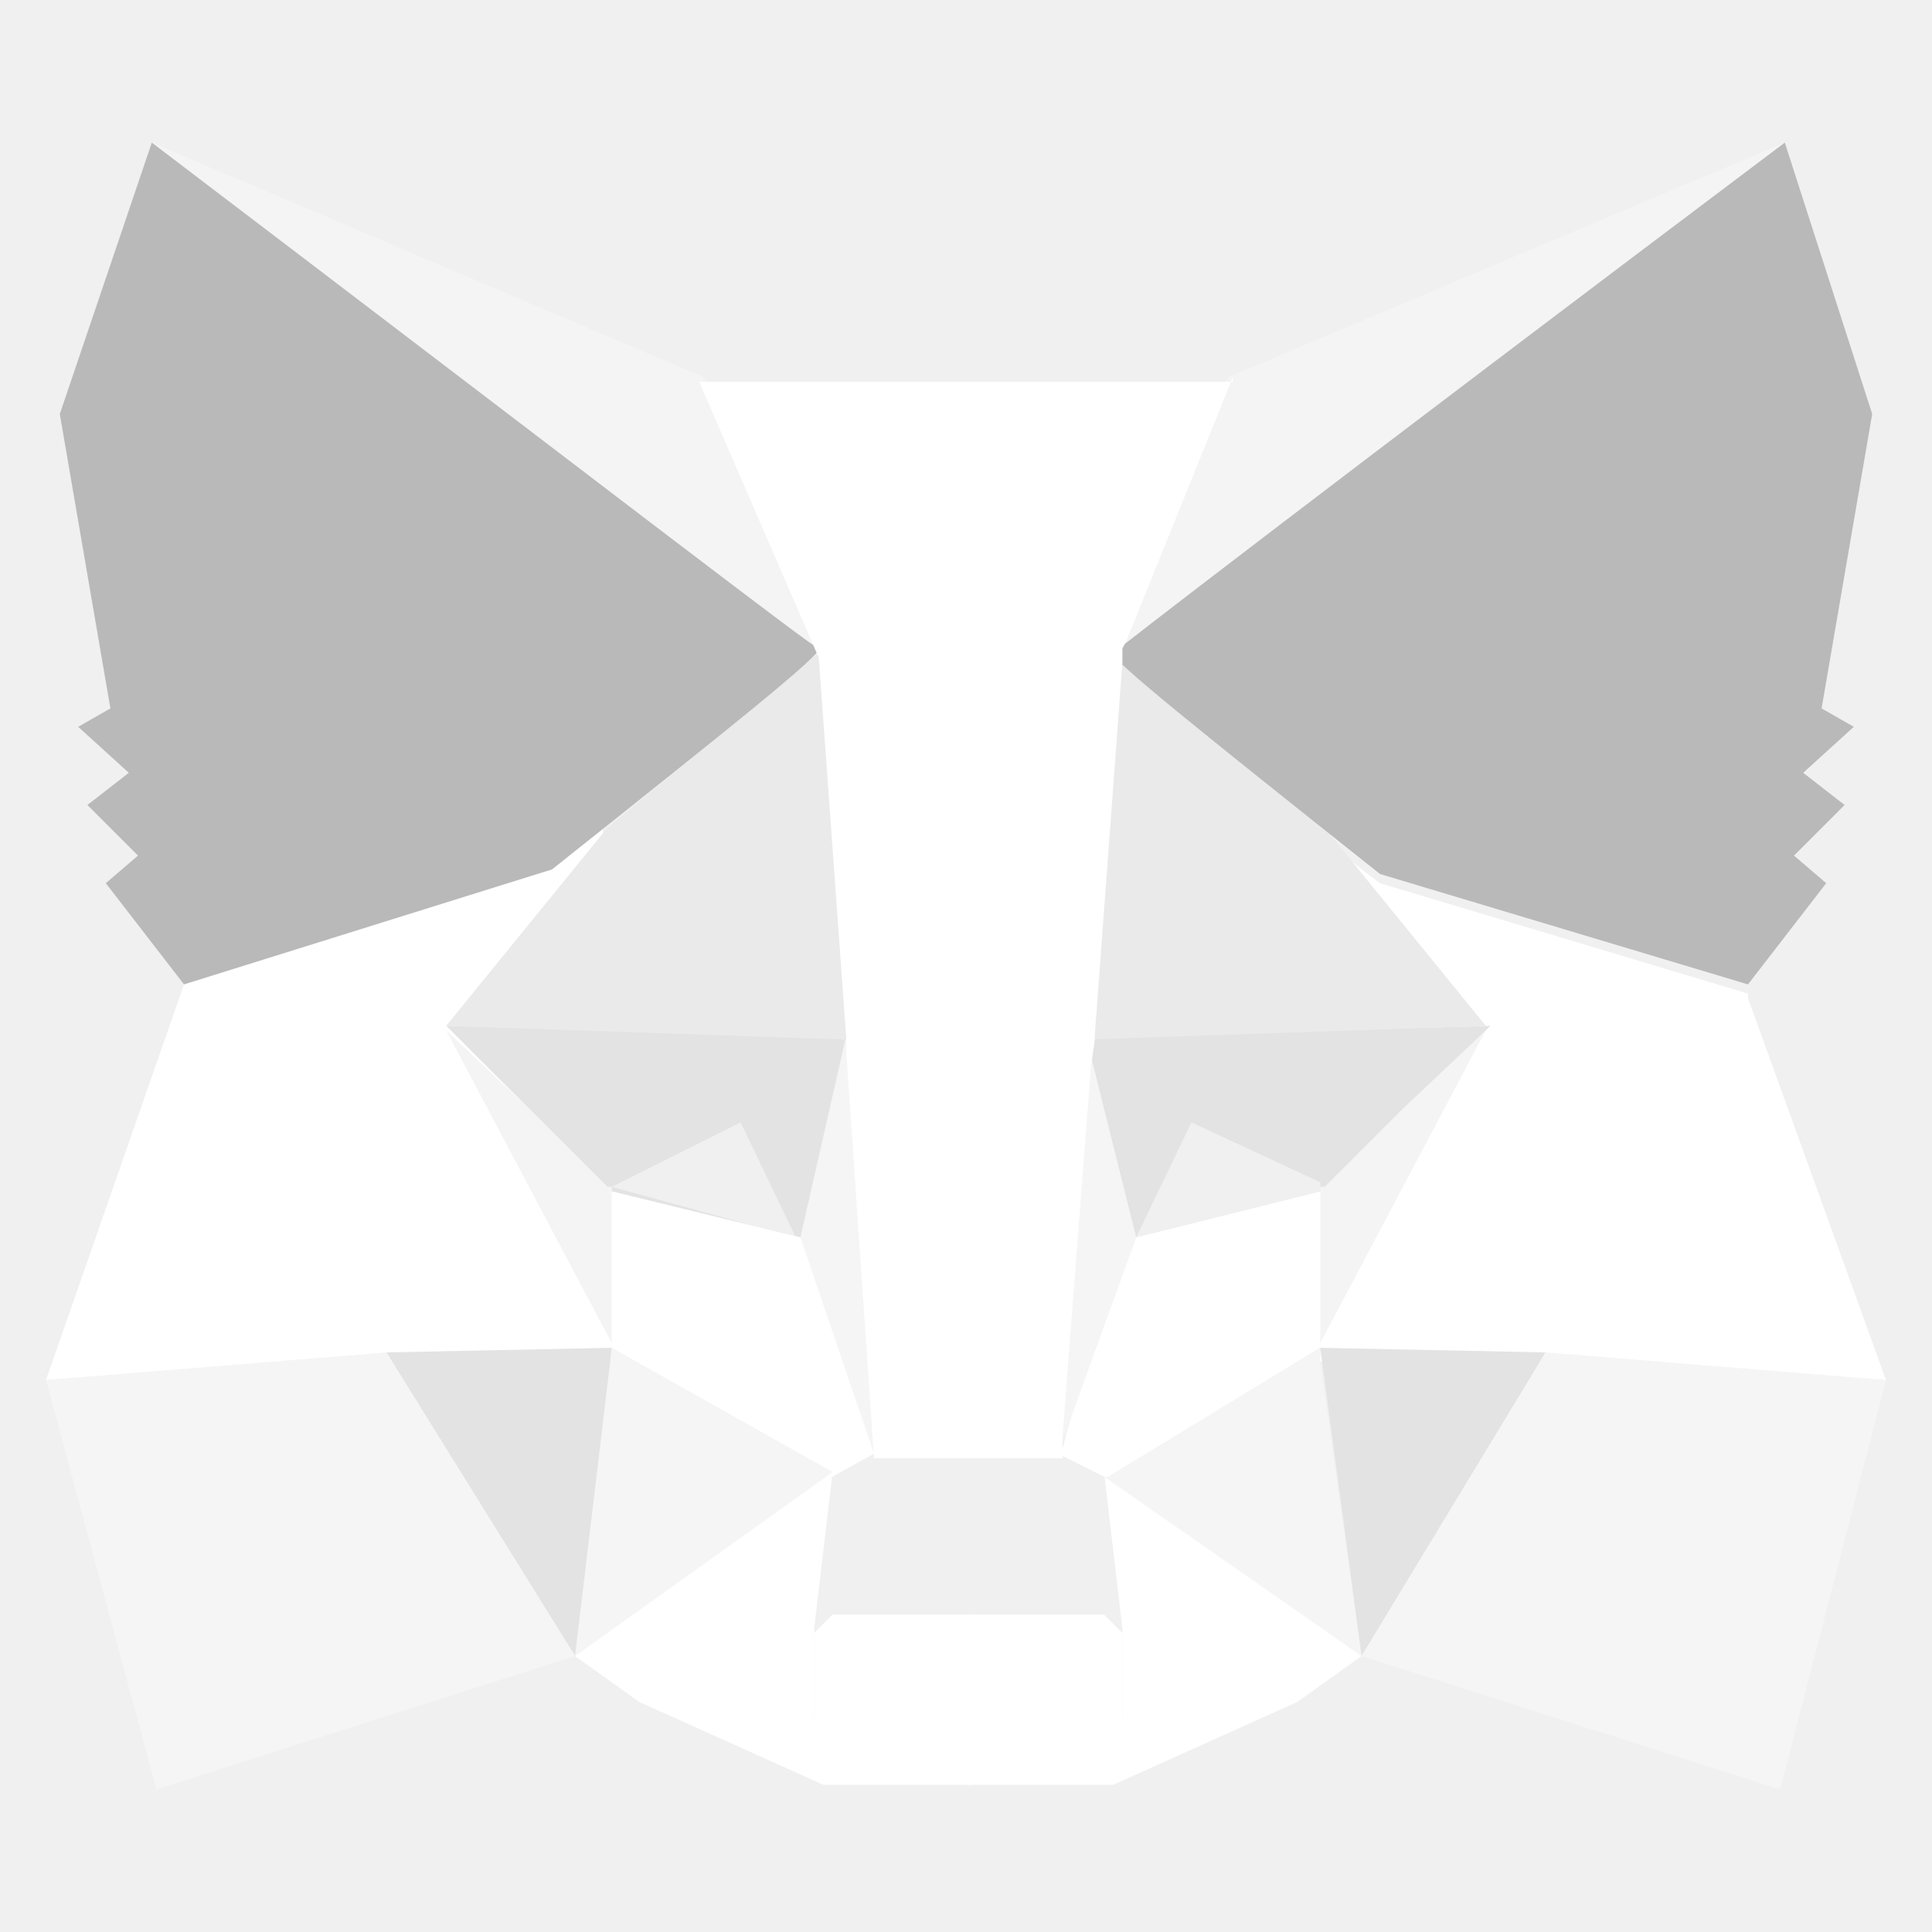
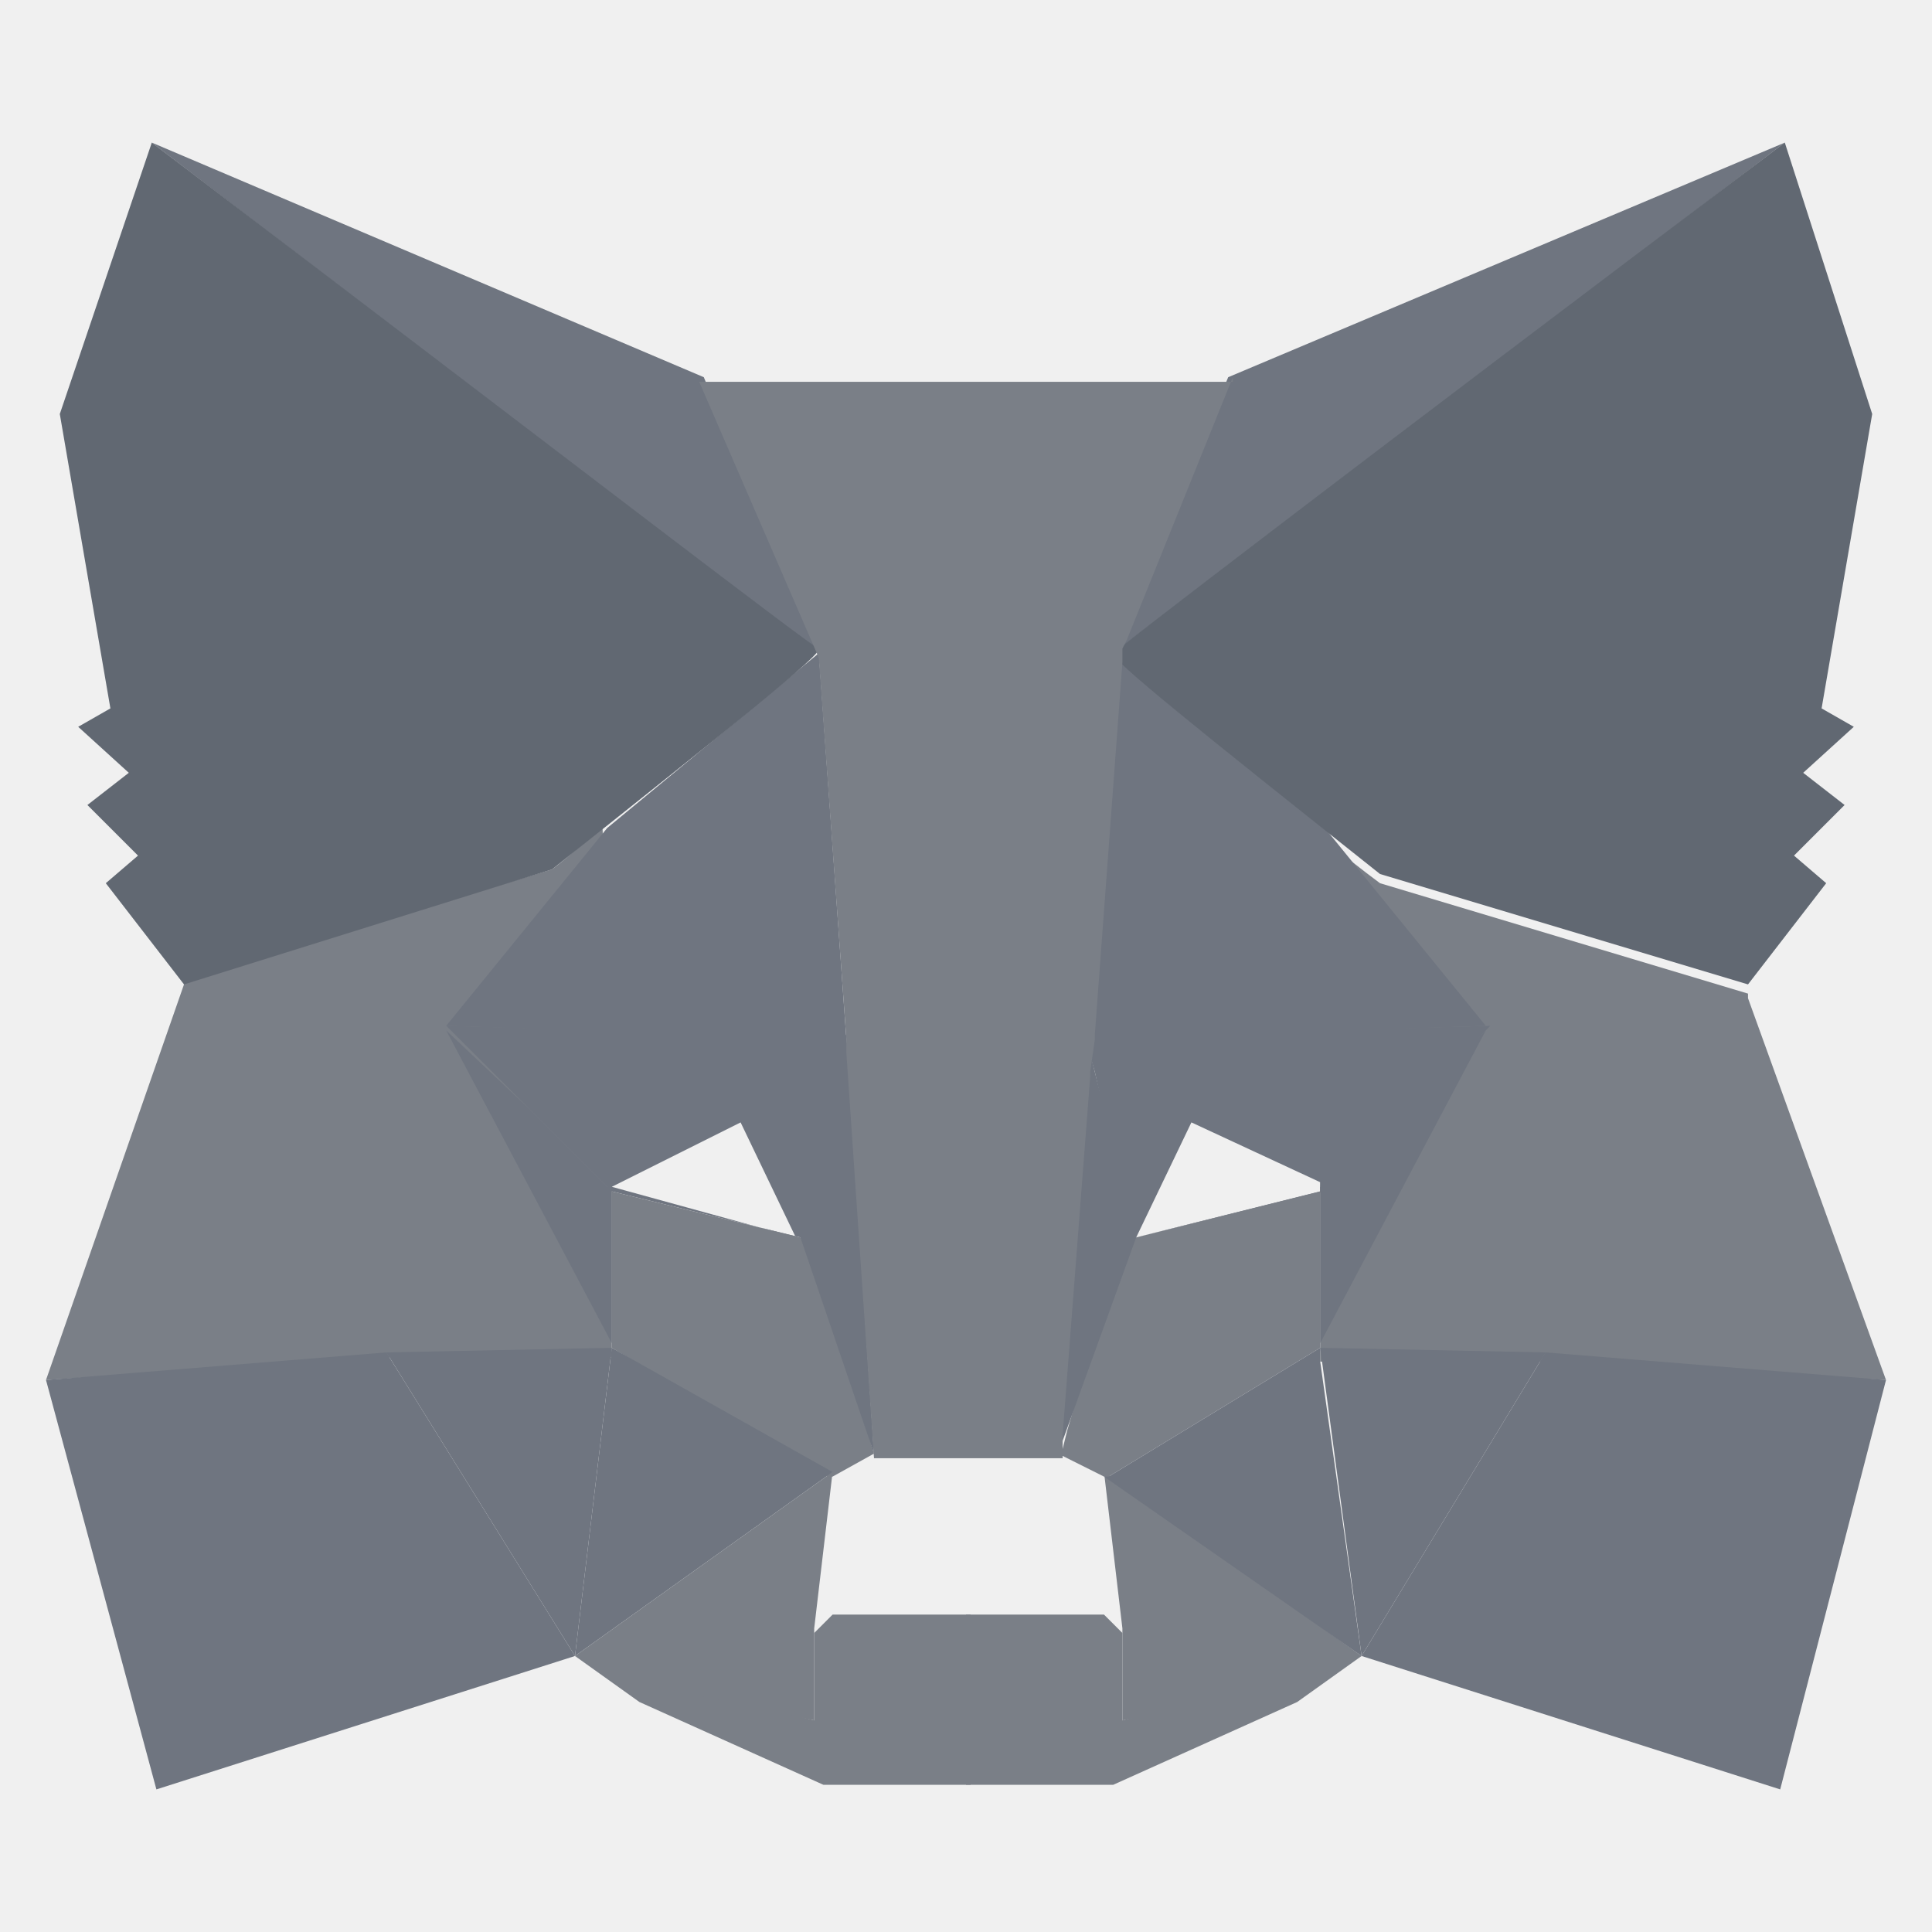
<svg xmlns="http://www.w3.org/2000/svg" version="1.1" id="Layer_1" x="0px" y="0px" viewBox="0 0 42 42" style="enable-background:new 0 0 42 42;" xml:space="preserve">
  <style type="text/css">
- 	.st0{fill-rule:evenodd;clip-rule:evenodd;fill:#FFFFFF;}
- 	.st1{fill-rule:evenodd;clip-rule:evenodd;fill:#E3E3E3;}
- 	.st2{fill-rule:evenodd;clip-rule:evenodd;fill:#F4F4F4;}
- 	.st3{fill-rule:evenodd;clip-rule:evenodd;fill:#F5F5F5;}
- 	.st4{fill-rule:evenodd;clip-rule:evenodd;fill:#EAEAEA;}
- 	.st5{fill-rule:evenodd;clip-rule:evenodd;fill:#B9B9B9;}
+ 	.st0{fill-rule:evenodd;clip-rule:evenodd;fill:#7A7F87;}
+ 	.st1{fill-rule:evenodd;clip-rule:evenodd;fill:#6F7580;}
+ 	.st2{fill-rule:evenodd;clip-rule:evenodd;fill:#616872;}
</style>
  <g>
    <polygon class="st0" points="21.1,35.1 21.1,38.8 17.9,38.8 13.9,37 12.5,36 17.7,37.4 17.7,35.5 18.1,35.1  " />
    <polygon class="st0" points="29.6,36 28.2,37 24.2,38.8 21,38.8 21,35.1 24,35.1 24.4,35.5 24.4,37.4  " />
-     <path class="st0" d="M13.3,25.8v3.7H8.5h0L1,30l3-8.6l0-0.1l8-2.4c0.4-0.3,0.7-0.6,1.1-0.9v0l0.1,4.2v0l0.1,3.3L13.3,25.8z" />
-     <path class="st1" d="M18.4,22.5L18.4,22.5l-5.2-0.1l-3.5-0.1l3.6,3.6l4.1,1l0.1,0v0l0.9-4.2l0,0L18.4,22.5L18.4,22.5L18.4,22.5   L18.4,22.5L18.4,22.5z M13.3,25.8L13.3,25.8l2.8-1.4l1.2,2.5L13.3,25.8L13.3,25.8z" />
-     <polygon class="st2" points="13.3,25.8 13.3,29.2 9.7,22.4 11.5,24.1 13.2,25.8  " />
+     <path class="st0" d="M13.3,25.8v3.7H8.5l0,0L1,30l3-8.6v-0.1l8-2.4c0.4-0.3,0.7-0.6,1.1-0.9l0,0l0.1,4.2l0,0l0.1,3.3L13.3,25.8z" />
+     <path class="st1" d="M18.4,22.5L18.4,22.5l-5.2-0.1l-3.5-0.1l3.6,3.6l4.1,1h0.1l0,0l0.9-4.2l0,0V22.5L18.4,22.5L18.4,22.5   L18.4,22.5L18.4,22.5z M13.3,25.8L13.3,25.8l2.8-1.4l1.2,2.5L13.3,25.8L13.3,25.8z" />
+     <polygon class="st1" points="13.3,25.8 13.3,29.2 9.7,22.4 11.5,24.1 13.2,25.8  " />
    <polygon class="st0" points="19,31.6 19,31.6 18.1,32.1 18,32.1 18,32.1 13.3,29.3 13.3,25.9 17.4,26.9 17.5,27 17.6,27  " />
-     <polygon class="st3" points="13.3,29.3 12.5,36 18.1,32  " />
-     <polygon class="st3" points="18.4,22.5 19,31.6 17.4,26.9  " />
+     <polygon class="st1" points="13.3,29.3 12.5,36 18.1,32  " />
+     <polygon class="st1" points="18.4,22.5 19,31.6 17.4,26.9  " />
    <polygon class="st1" points="8.4,29.4 13.3,29.3 12.5,36  " />
-     <polygon class="st3" points="3.4,38.9 12.5,36 8.4,29.4 1,30  " />
-     <polygon class="st4" points="17.8,14.2 13.2,18 9.7,22.3 18.4,22.6  " />
+     <polygon class="st1" points="3.4,38.9 12.5,36 8.4,29.4 1,30  " />
+     <polygon class="st1" points="17.8,14.2 13.2,18 9.7,22.3 18.4,22.6  " />
    <polygon class="st0" points="12.5,36 18.1,32 17.7,35.4 17.7,37.4 13.9,36.6  " />
    <polygon class="st0" points="29.6,36 24,32 24.4,35.4 24.4,37.4 28.3,36.6  " />
-     <polygon class="st2" points="3.3,3.1 17.8,14.2 15.3,8.2  " />
-     <path class="st5" d="M3.3,3.1L1.3,9l1.1,6.4l-0.7,0.4l1.1,1l-0.9,0.7L3,18.6l-0.7,0.6L4,21.4l8-2.5c3.9-3.1,5.9-4.7,5.8-4.8   C17.7,14.1,12.9,10.4,3.3,3.1z" />
-     <path class="st0" d="M41,30l-7.5-0.4h0h-4.8v-3.7v-0.1l0.1-3.3v0l0.1-4.2v0c0.3,0.3,0.7,0.6,1.1,0.9l8,2.4l0,0.1L41,30z" />
-     <path class="st1" d="M28.8,22.4l-5,0.1h-0.2l0,0v0l0,0l0,0.1l0.2,0.7l0,0l0.8,3.6v0l0.1,0l4.1-1l3.6-3.6L28.8,22.4z M24.7,26.9   l1.2-2.5l2.8,1.3v0.1v0.1L24.7,26.9z" />
-     <polygon class="st2" points="32.3,22.4 28.7,29.2 28.7,25.8 28.8,25.8 30.5,24.1  " />
+     <polygon class="st1" points="3.3,3.1 17.8,14.2 15.3,8.2  " />
+     <path class="st2" d="M3.3,3.1L1.3,9l1.1,6.4l-0.7,0.4l1.1,1l-0.9,0.7L3,18.6l-0.7,0.6L4,21.4l8-2.5c3.9-3.1,5.9-4.7,5.8-4.8   C17.7,14.1,12.9,10.4,3.3,3.1z" />
+     <path class="st0" d="M41,30l-7.5-0.4l0,0h-4.8v-3.7v-0.1l0.1-3.3l0,0l0.1-4.2l0,0c0.3,0.3,0.7,0.6,1.1,0.9l8,2.4v0.1L41,30z" />
+     <path class="st1" d="M28.8,22.4l-5,0.1h-0.2l0,0l0,0l0,0v0.1l0.2,0.7l0,0l0.8,3.6l0,0h0.1l4.1-1l3.6-3.6L28.8,22.4z M24.7,26.9   l1.2-2.5l2.8,1.3v0.1v0.1L24.7,26.9z" />
+     <polygon class="st1" points="32.3,22.4 28.7,29.2 28.7,25.8 28.8,25.8 30.5,24.1  " />
    <polygon class="st0" points="28.7,25.9 28.7,29.3 24.1,32.1 24,32.1 24,32.1 24,32.1 23,31.6 23.1,31.5 23.2,31.1 24.4,27 24.5,27    24.7,26.9  " />
-     <polygon class="st3" points="29.6,36 24,32.1 24,32.1 24,32.1 24,32.1 24,32.1 24.1,32.1 28.7,29.3 28.7,29.6  " />
-     <polygon class="st3" points="23.6,22.5 23,31.6 24.7,26.9  " />
+     <polygon class="st1" points="29.6,36 24,32.1 24,32.1 24,32.1 24,32.1 24,32.1 24.1,32.1 28.7,29.3 28.7,29.6  " />
+     <polygon class="st1" points="23.6,22.5 23,31.6 24.7,26.9  " />
    <polygon class="st1" points="33.6,29.4 28.7,29.3 29.6,36  " />
-     <polygon class="st3" points="38.7,38.9 29.6,36 33.6,29.4 41,30  " />
-     <polygon class="st4" points="24.2,14.2 28.8,18 32.3,22.3 23.6,22.6  " />
-     <polygon class="st2" points="38.8,3.1 24.2,14.2 26.7,8.2  " />
-     <path class="st5" d="M38.8,3.1L40.7,9l-1.1,6.4l0.7,0.4l-1.1,1l0.9,0.7L39,18.6l0.7,0.6L38,21.4L30,19c-3.9-3.1-5.9-4.7-5.8-4.8   C24.3,14.1,29.1,10.4,38.8,3.1z" />
-     <path class="st0" d="M26.8,8.2l-2.3,5.7l0,0l-0.1,0.2l0,0.2v0.1l-0.6,8.1v0.1l-0.1,0.7v0.1l0,0l-0.6,7.8v0.1l0,0.3v0.1H19l0,0   l-0.6-8.8l0,0v0l0-0.2v-0.1l-0.6-8.3l0,0l-2.6-6H26.8z" />
+     <polygon class="st1" points="38.7,38.9 29.6,36 33.6,29.4 41,30  " />
+     <polygon class="st1" points="24.2,14.2 28.8,18 32.3,22.3 23.6,22.6  " />
+     <polygon class="st1" points="38.8,3.1 24.2,14.2 26.7,8.2  " />
+     <path class="st2" d="M38.8,3.1L40.7,9l-1.1,6.4l0.7,0.4l-1.1,1l0.9,0.7L39,18.6l0.7,0.6L38,21.4L30,19c-3.9-3.1-5.9-4.7-5.8-4.8   C24.3,14.1,29.1,10.4,38.8,3.1z" />
+     <path class="st0" d="M26.8,8.2l-2.3,5.7l0,0l-0.1,0.2v0.2v0.1l-0.6,8.1v0.1l-0.1,0.7v0.1l0,0l-0.6,7.8v0.1v0.3v0.1H19l0,0l-0.6-8.8   l0,0l0,0v-0.2v-0.1l-0.6-8.3l0,0l-2.6-6h11.6V8.2z" />
  </g>
</svg>
